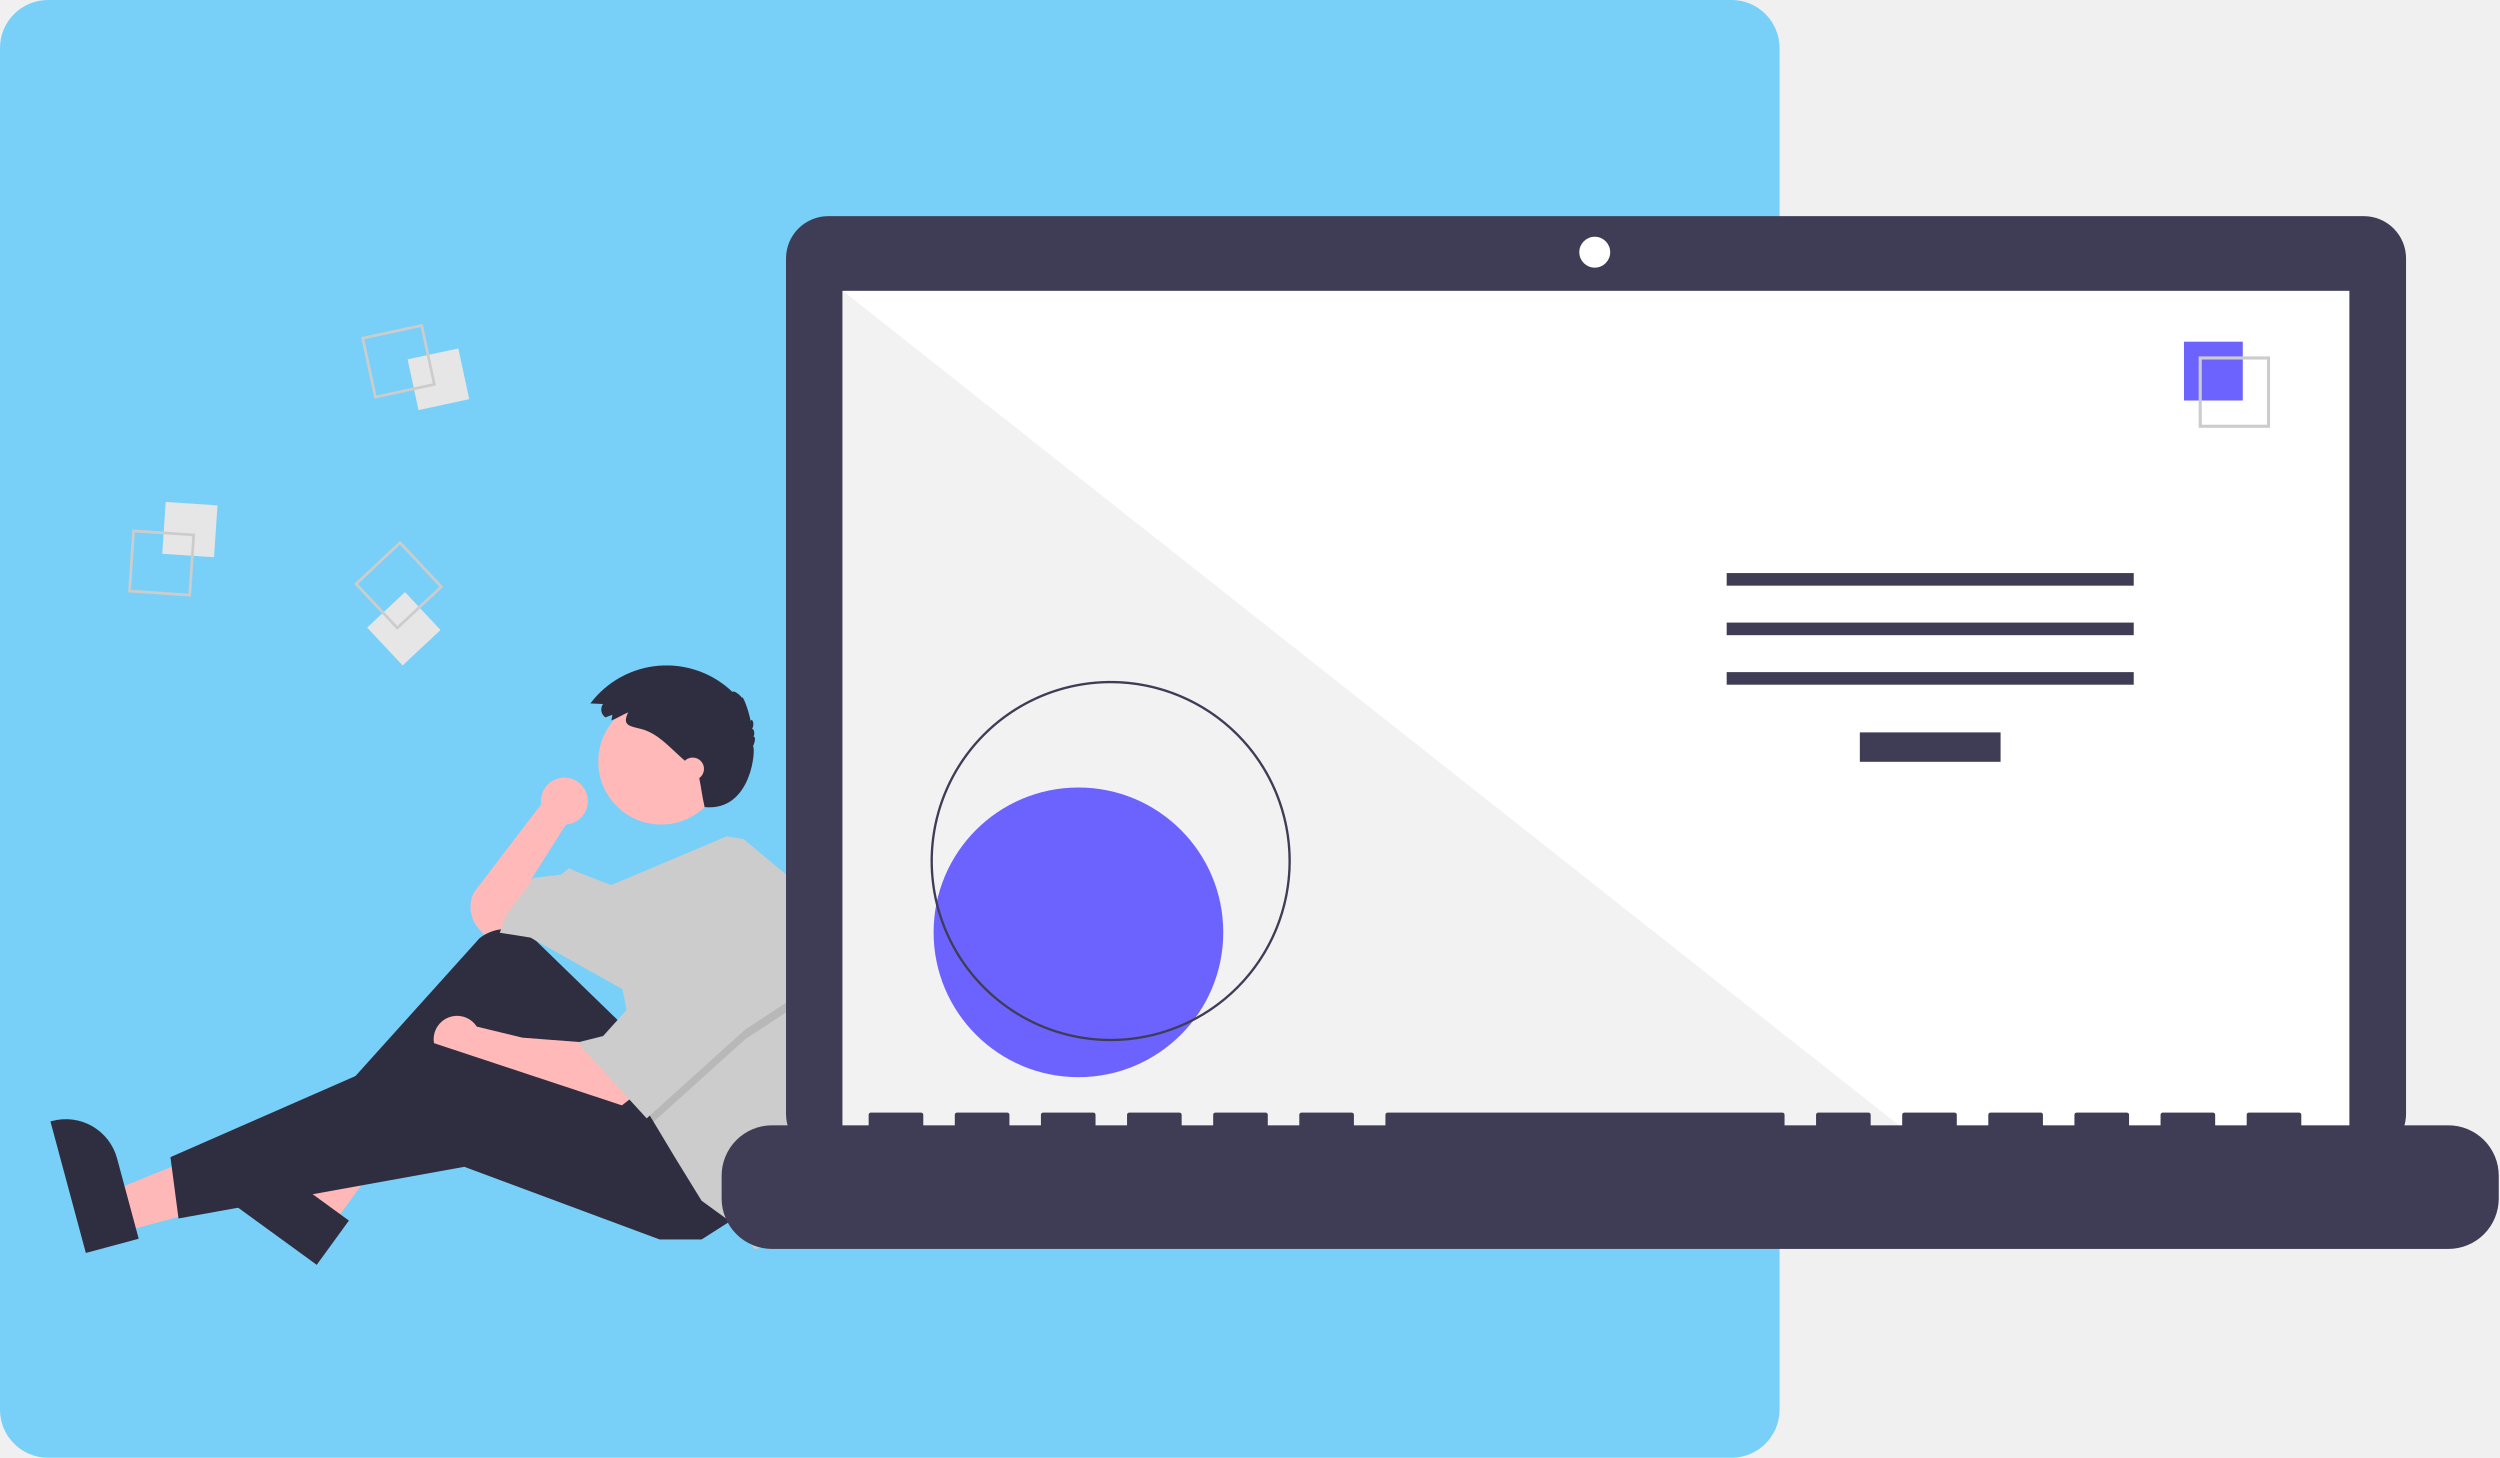
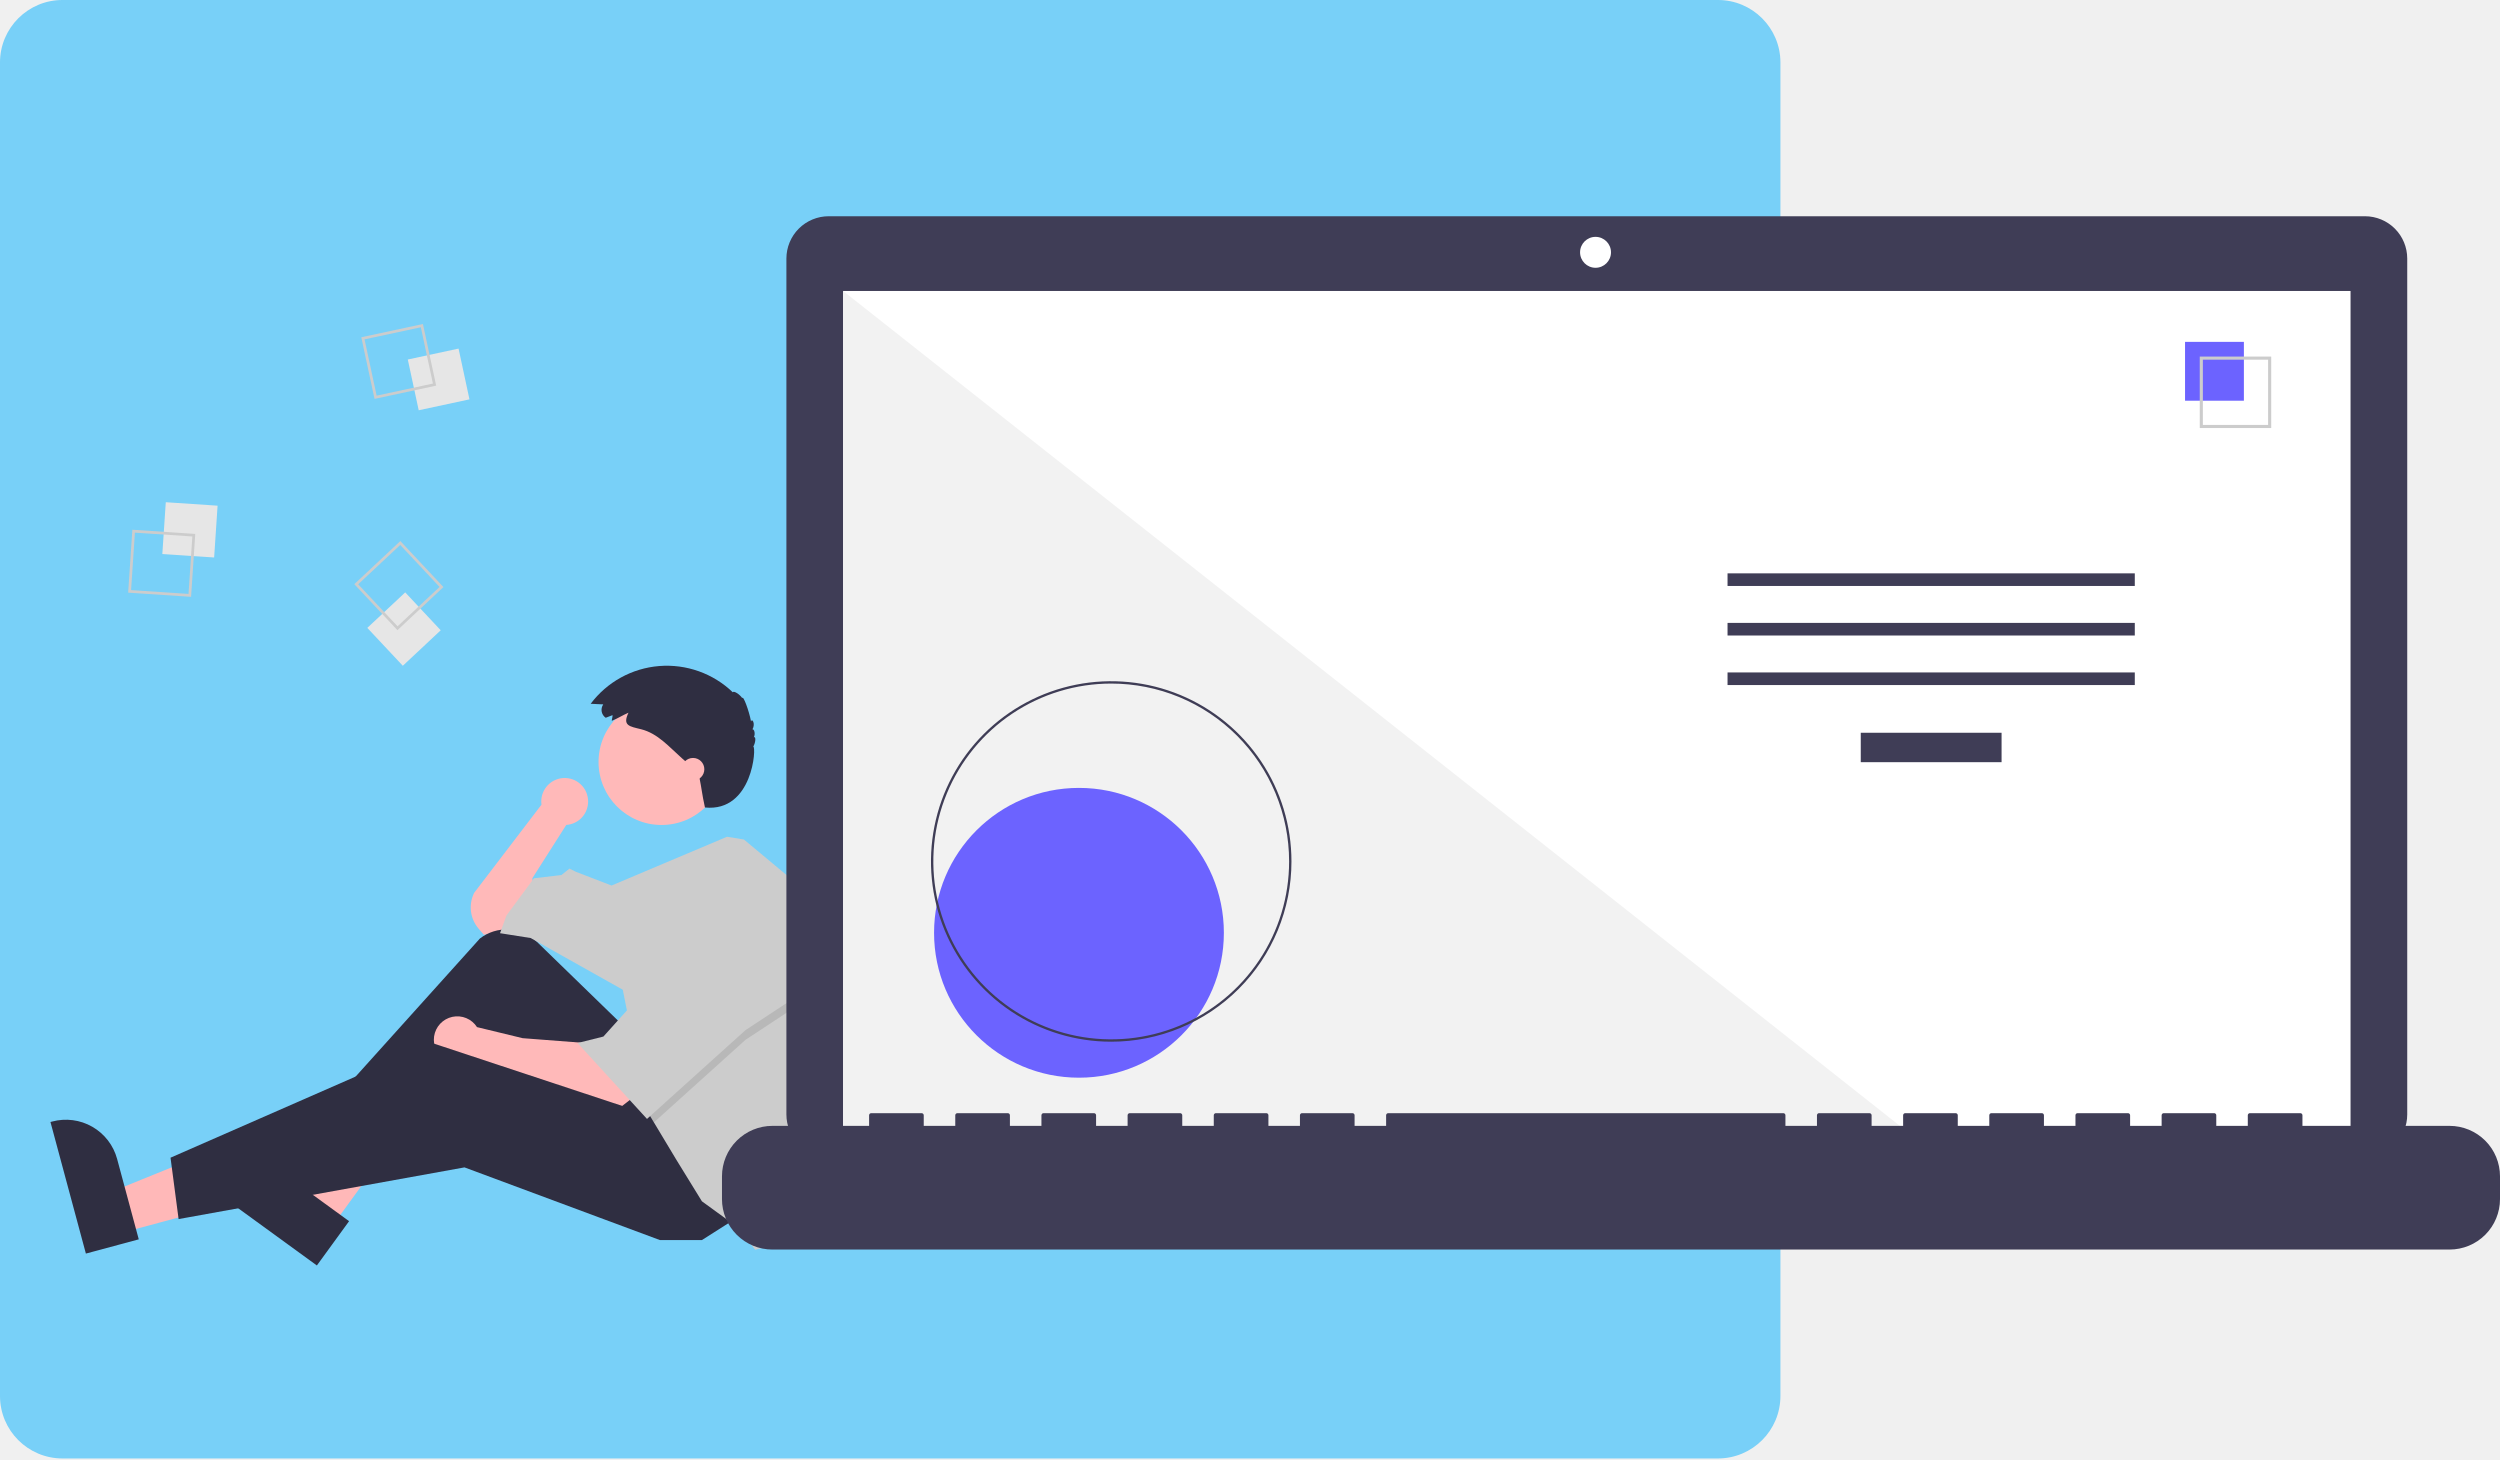
- <svg xmlns="http://www.w3.org/2000/svg" width="1041" height="607" viewBox="0 0 1041 607" fill="none">
-   <rect width="741" height="607" rx="20" fill="#00B0FF" fill-opacity="0.5" />
+ <svg xmlns="http://www.w3.org/2000/svg" width="800" height="467" viewBox="0 0 800 467" fill="none">
+   <rect width="569.735" height="466.706" rx="20" fill="#00B0FF" fill-opacity="0.5" />
  <g clip-path="url(#clip0_122_11)">
-     <path d="M244.77 333.614C244.779 332.274 244.512 330.946 243.986 329.714C243.459 328.481 242.683 327.371 241.708 326.451C240.733 325.532 239.578 324.824 238.317 324.37C237.056 323.917 235.714 323.729 234.377 323.817C233.04 323.905 231.735 324.269 230.544 324.884C229.353 325.499 228.302 326.353 227.456 327.393C226.61 328.432 225.988 329.635 225.628 330.926C225.267 332.217 225.177 333.569 225.363 334.896L197.348 371.582C196.153 373.973 195.689 376.663 196.016 379.316C196.343 381.969 197.445 384.467 199.184 386.497L201.382 389.06L211.465 387.043L222.893 376.96L221.548 365.532L235.665 343.349L235.647 343.333C238.118 343.176 240.436 342.084 242.131 340.278C243.825 338.473 244.769 336.09 244.77 333.614Z" fill="#FFB9B9" />
-     <path d="M51.041 512.968L46.468 495.984L109.8 470.265L116.549 495.331L51.041 512.968Z" fill="#FFB8B8" />
-     <path d="M35.744 521.732L21 466.97L21.693 466.783C27.346 465.261 33.372 466.047 38.445 468.968C43.519 471.889 47.224 476.706 48.747 482.358L48.747 482.36L57.752 515.807L35.744 521.732Z" fill="#2F2E41" />
-     <path d="M138.278 510.254L124.054 499.91L157.185 440.121L178.179 455.388L138.278 510.254Z" fill="#FFB8B8" />
-     <path d="M131.879 526.681L86.013 493.326L86.435 492.746C89.878 488.011 95.061 484.838 100.843 483.925C106.626 483.012 112.535 484.433 117.269 487.875L117.271 487.876L145.284 508.249L131.879 526.681Z" fill="#2F2E41" />
-     <path d="M259.192 426.704L223.397 391.932C220.273 388.897 216.159 387.092 211.81 386.849C207.462 386.606 203.172 387.942 199.729 390.61L132.143 465.693L138.193 475.104L202.726 431.41L246.42 488.548L288.098 467.71L259.192 426.704Z" fill="#2F2E41" />
-     <path d="M243.731 434.099L217.515 432.082L198.529 427.479C197.456 425.806 195.898 424.501 194.064 423.737C192.229 422.974 190.205 422.79 188.262 423.209C186.319 423.628 184.551 424.63 183.194 426.082C181.837 427.534 180.956 429.365 180.668 431.331C180.381 433.298 180.701 435.305 181.586 437.084C182.47 438.864 183.878 440.33 185.619 441.288C187.361 442.245 189.353 442.648 191.329 442.442C193.306 442.236 195.172 441.431 196.679 440.135L196.676 440.149L208.104 444.854L257.176 461.66L263.226 456.954L243.731 434.099Z" fill="#FFB9B9" />
-     <path d="M306.92 506.699L292.131 516.11H274.653L193.315 485.86L74.332 507.371L70.971 481.826L179.871 434.099L275.326 465.693L306.92 506.699Z" fill="#2F2E41" />
-     <path d="M275.326 343.349C289.805 343.349 301.542 331.611 301.542 317.132C301.542 302.653 289.805 290.916 275.326 290.916C260.847 290.916 249.109 302.653 249.109 317.132C249.109 331.611 260.847 343.349 275.326 343.349Z" fill="#FFB9B9" />
-     <path d="M343.159 421.804C343.159 437.626 340.666 453.349 335.772 468.395L333.809 474.432L324.398 517.454L314.315 520.143L306.92 510.732L292.131 499.976L281.376 482.499L272.153 467.132L269.276 462.332L259.192 411.915L220.876 390.404L208.104 388.388L210.793 380.993L222.22 365.532L233.648 364.188L237.009 361.499L239.698 362.843L254.521 368.554L302.578 348.25L309.609 349.399L333.809 369.566C339.995 386.287 343.161 403.975 343.159 421.804Z" fill="#CCCCCC" />
-     <path opacity="0.1" d="M335.825 415.949L310.281 432.754L272.153 467.131L269.276 462.332L261.209 421.999H263.226L284.065 383.683L335.825 415.949Z" fill="black" />
-     <path d="M284.065 379.649L263.226 417.965L251.126 431.41L240.371 434.099L269.276 465.693L310.281 428.721L335.825 411.915L284.065 379.649Z" fill="#CCCCCC" />
-     <path d="M254.935 297.639L252.094 298.732C251.663 298.44 251.293 298.066 251.007 297.631C250.72 297.197 250.522 296.71 250.423 296.198C250.325 295.687 250.328 295.161 250.433 294.651C250.538 294.141 250.742 293.657 251.034 293.225C251.049 293.203 251.065 293.18 251.08 293.158L245.831 292.912C249.201 288.425 253.485 284.704 258.4 281.995C263.316 279.287 268.75 277.653 274.344 277.203C279.938 276.752 285.564 277.494 290.849 279.38C296.135 281.266 300.96 284.253 305.005 288.143C305.244 287.32 307.849 288.921 308.912 290.545C309.27 289.206 311.713 295.68 312.577 300.257C312.977 298.733 314.514 301.193 313.167 303.554C314.021 303.429 314.406 305.613 313.746 306.83C314.68 306.391 314.522 308.999 313.509 310.741C314.842 310.623 313.396 338.072 293.396 336.072C292.003 329.675 292.396 330.072 290.756 321.846C289.993 321.036 289.157 320.298 288.323 319.562L283.81 315.578C278.563 310.946 273.79 305.23 266.799 303.499C261.996 302.309 258.958 302.04 261.576 296.627C259.211 297.614 257.002 299.082 254.615 299.999C254.647 299.242 254.981 298.396 254.935 297.639Z" fill="#2F2E41" />
-     <path d="M288.434 324.863C291.033 324.863 293.14 322.756 293.14 320.157C293.14 317.559 291.033 315.452 288.434 315.452C285.835 315.452 283.729 317.559 283.729 320.157C283.729 322.756 285.835 324.863 288.434 324.863Z" fill="#FFB9B9" />
-     <path d="M68.998 209.022L67.562 230.585L89.124 232.021L90.56 210.458L68.998 209.022Z" fill="#E6E6E6" />
-     <path d="M55.086 220.472L81.269 222.216L79.525 248.398L53.342 246.655L55.086 220.472ZM80.054 223.278L56.148 221.686L54.556 245.592L78.462 247.184L80.054 223.278Z" fill="#CCCCCC" />
-     <path d="M190.85 145.084L169.722 149.624L174.262 170.751L195.39 166.212L190.85 145.084Z" fill="#E6E6E6" />
-     <path d="M176.021 134.85L181.533 160.505L155.878 166.018L150.365 140.363L176.021 134.85ZM180.178 159.63L175.145 136.205L151.72 141.238L156.754 164.663L180.178 159.63Z" fill="#CCCCCC" />
-     <path d="M168.65 246.547L152.878 261.32L167.651 277.092L183.423 262.319L168.65 246.547Z" fill="#E6E6E6" />
-     <path d="M184.557 244.337L165.405 262.276L147.466 243.125L166.618 225.186L184.557 244.337ZM165.458 260.663L182.944 244.285L166.565 226.798L149.079 243.177L165.458 260.663Z" fill="#CCCCCC" />
-     <path d="M984.277 90H344.894C342.583 90 340.295 90.455 338.16 91.34C336.025 92.224 334.084 93.52 332.45 95.154C330.816 96.789 329.52 98.729 328.635 100.864C327.751 102.999 327.296 105.287 327.296 107.598V463.851C327.296 466.162 327.751 468.45 328.635 470.585C329.52 472.721 330.816 474.661 332.45 476.295C334.084 477.929 336.025 479.225 338.16 480.11C340.295 480.994 342.583 481.449 344.894 481.449H984.277C988.945 481.449 993.421 479.595 996.721 476.295C1000.02 472.994 1001.88 468.518 1001.88 463.851V107.598C1001.88 102.931 1000.02 98.455 996.721 95.154C993.421 91.854 988.945 90 984.277 90Z" fill="#3F3D56" />
-     <path d="M978.281 121.102H350.89V475.015H978.281V121.102Z" fill="white" />
-     <path d="M664.049 111.449C667.603 111.449 670.484 108.568 670.484 105.015C670.484 101.461 667.603 98.58 664.049 98.58C660.496 98.58 657.615 101.461 657.615 105.015C657.615 108.568 660.496 111.449 664.049 111.449Z" fill="white" />
-     <path d="M798.858 475.015H350.89V121.102L798.858 475.015Z" fill="#F2F2F2" />
-     <path d="M449.058 448.531C482.365 448.531 509.365 421.531 509.365 388.224C509.365 354.918 482.365 327.917 449.058 327.917C415.751 327.917 388.751 354.918 388.751 388.224C388.751 421.531 415.751 448.531 449.058 448.531Z" fill="#6C63FF" />
-     <path d="M462.483 433.551C447.646 433.551 433.143 429.151 420.806 420.908C408.47 412.665 398.855 400.949 393.177 387.242C387.5 373.535 386.014 358.452 388.909 343.9C391.803 329.348 398.948 315.982 409.439 305.491C419.93 295 433.296 287.855 447.848 284.96C462.4 282.066 477.483 283.552 491.19 289.229C504.898 294.907 516.613 304.522 524.856 316.858C533.099 329.195 537.499 343.698 537.499 358.535C537.499 368.386 535.558 378.141 531.788 387.242C528.019 396.343 522.493 404.613 515.527 411.579C508.561 418.545 500.292 424.07 491.19 427.84C482.089 431.61 472.334 433.551 462.483 433.551ZM462.483 284.5C447.84 284.5 433.526 288.842 421.351 296.977C409.176 305.112 399.687 316.675 394.083 330.203C388.48 343.731 387.014 358.617 389.87 372.978C392.727 387.34 399.778 400.532 410.132 410.886C420.486 421.24 433.678 428.291 448.039 431.147C462.401 434.004 477.287 432.538 490.815 426.934C504.343 421.331 515.906 411.842 524.041 399.667C532.176 387.492 536.518 373.178 536.518 358.535C536.518 348.812 534.603 339.185 530.883 330.203C527.162 321.22 521.709 313.059 514.834 306.184C507.959 299.309 499.797 293.856 490.815 290.135C481.833 286.415 472.205 284.5 462.483 284.5Z" fill="#3F3D56" />
-     <path d="M833.042 304.969H774.437V317.215H833.042V304.969Z" fill="#3F3D56" />
-     <path d="M888.488 238.627H718.991V243.875H888.488V238.627Z" fill="#3F3D56" />
-     <path d="M888.488 259.246H718.991V264.494H888.488V259.246Z" fill="#3F3D56" />
-     <path d="M888.488 279.865H718.991V285.114H888.488V279.865Z" fill="#3F3D56" />
-     <path d="M933.893 142.282H909.401V166.773H933.893V142.282Z" fill="#6C63FF" />
-     <path d="M945.264 178.145H915.524V148.405H945.264V178.145ZM916.818 176.852H943.971V149.698H916.817L916.818 176.852Z" fill="#CCCCCC" />
-     <path d="M1019.49 468.58H958.262V464.168C958.262 464.053 958.239 463.94 958.195 463.833C958.151 463.727 958.087 463.631 958.006 463.55C957.925 463.468 957.828 463.404 957.722 463.36C957.616 463.316 957.502 463.293 957.387 463.293H936.394C936.279 463.293 936.166 463.316 936.06 463.36C935.953 463.404 935.857 463.468 935.776 463.55C935.694 463.631 935.63 463.727 935.586 463.833C935.542 463.939 935.52 464.053 935.52 464.168V468.58H922.399V464.168C922.399 464.053 922.376 463.94 922.332 463.833C922.289 463.727 922.224 463.631 922.143 463.55C922.062 463.468 921.965 463.404 921.859 463.36C921.753 463.316 921.639 463.293 921.524 463.293H900.532C900.417 463.293 900.303 463.316 900.197 463.36C900.091 463.404 899.994 463.468 899.913 463.55C899.832 463.631 899.767 463.727 899.723 463.833C899.679 463.94 899.657 464.053 899.657 464.168V468.58H886.536V464.168C886.536 464.053 886.514 463.94 886.47 463.833C886.426 463.727 886.361 463.631 886.28 463.55C886.199 463.468 886.102 463.404 885.996 463.36C885.89 463.316 885.776 463.293 885.662 463.293H864.669C864.554 463.293 864.44 463.316 864.334 463.36C864.228 463.404 864.131 463.468 864.05 463.55C863.969 463.631 863.904 463.727 863.86 463.833C863.816 463.94 863.794 464.053 863.794 464.168V468.58H850.673V464.168C850.673 464.053 850.651 463.94 850.607 463.833C850.563 463.727 850.498 463.631 850.417 463.55C850.336 463.468 850.24 463.404 850.133 463.36C850.027 463.316 849.914 463.293 849.799 463.293H828.806C828.691 463.293 828.577 463.316 828.471 463.36C828.365 463.404 828.268 463.468 828.187 463.55C828.106 463.631 828.042 463.727 827.998 463.833C827.954 463.939 827.931 464.053 827.931 464.168V468.58H814.811V464.168C814.811 464.053 814.788 463.94 814.744 463.833C814.7 463.727 814.636 463.631 814.554 463.55C814.473 463.468 814.377 463.404 814.271 463.36C814.164 463.316 814.051 463.293 813.936 463.293H792.943C792.828 463.293 792.714 463.316 792.608 463.36C792.502 463.404 792.406 463.468 792.324 463.55C792.243 463.631 792.179 463.727 792.135 463.833C792.091 463.94 792.068 464.053 792.068 464.168V468.58H778.948V464.168C778.948 464.053 778.925 463.94 778.881 463.833C778.837 463.727 778.773 463.631 778.691 463.55C778.61 463.468 778.514 463.404 778.408 463.36C778.301 463.316 778.188 463.293 778.073 463.293H757.08C756.965 463.293 756.851 463.316 756.745 463.36C756.639 463.404 756.543 463.468 756.461 463.55C756.38 463.631 756.316 463.727 756.272 463.833C756.228 463.94 756.205 464.053 756.205 464.168V468.58H743.085V464.168C743.085 464.053 743.062 463.94 743.018 463.833C742.974 463.727 742.91 463.631 742.829 463.55C742.747 463.468 742.651 463.404 742.545 463.36C742.439 463.316 742.325 463.293 742.21 463.293H577.766C577.651 463.293 577.537 463.316 577.431 463.36C577.325 463.404 577.228 463.468 577.147 463.55C577.066 463.631 577.001 463.727 576.957 463.833C576.913 463.94 576.891 464.053 576.891 464.168V468.58H563.77V464.168C563.77 464.053 563.748 463.94 563.704 463.833C563.66 463.727 563.595 463.631 563.514 463.55C563.433 463.468 563.336 463.404 563.23 463.36C563.124 463.316 563.01 463.293 562.896 463.293H541.903C541.788 463.293 541.674 463.316 541.568 463.36C541.462 463.404 541.365 463.468 541.284 463.55C541.203 463.631 541.139 463.727 541.095 463.833C541.051 463.94 541.028 464.053 541.028 464.168V468.58H527.907V464.168C527.907 464.053 527.885 463.94 527.841 463.833C527.797 463.727 527.732 463.631 527.651 463.55C527.57 463.468 527.474 463.404 527.368 463.36C527.261 463.316 527.148 463.293 527.033 463.293H506.04C505.925 463.293 505.811 463.316 505.705 463.36C505.599 463.404 505.503 463.468 505.421 463.55C505.34 463.631 505.276 463.727 505.232 463.833C505.188 463.94 505.165 464.053 505.165 464.168V468.58H492.045V464.168C492.045 464.053 492.022 463.94 491.978 463.833C491.934 463.727 491.87 463.631 491.788 463.55C491.707 463.468 491.611 463.404 491.505 463.36C491.398 463.316 491.285 463.293 491.17 463.293H470.177C470.062 463.293 469.948 463.316 469.842 463.36C469.736 463.404 469.64 463.468 469.558 463.55C469.477 463.631 469.413 463.727 469.369 463.833C469.325 463.94 469.302 464.053 469.302 464.168V468.58H456.182V464.168C456.182 464.053 456.159 463.94 456.115 463.833C456.071 463.727 456.007 463.631 455.925 463.55C455.844 463.468 455.748 463.404 455.642 463.36C455.536 463.316 455.422 463.293 455.307 463.293H434.314C434.199 463.293 434.085 463.316 433.979 463.36C433.873 463.404 433.777 463.468 433.696 463.55C433.614 463.631 433.55 463.727 433.506 463.833C433.462 463.94 433.439 464.053 433.439 464.168V468.58H420.319V464.168C420.319 464.053 420.296 463.94 420.252 463.833C420.208 463.727 420.144 463.631 420.063 463.55C419.981 463.468 419.885 463.404 419.779 463.36C419.673 463.316 419.559 463.293 419.444 463.293H398.451C398.219 463.293 397.997 463.386 397.833 463.55C397.669 463.714 397.576 463.936 397.576 464.168V468.58H384.456V464.168C384.456 464.053 384.433 463.94 384.389 463.833C384.345 463.727 384.281 463.631 384.2 463.55C384.118 463.468 384.022 463.404 383.916 463.36C383.81 463.316 383.696 463.293 383.581 463.293H362.588C362.356 463.293 362.134 463.386 361.97 463.55C361.806 463.714 361.714 463.936 361.714 464.168V468.58H321.477C315.909 468.58 310.57 470.791 306.633 474.728C302.696 478.665 300.484 484.005 300.484 489.573V499.065C300.484 504.633 302.696 509.972 306.633 513.909C310.57 517.846 315.909 520.058 321.477 520.058H1019.49C1025.06 520.058 1030.4 517.846 1034.34 513.909C1038.27 509.972 1040.48 504.633 1040.48 499.065V489.573C1040.48 486.816 1039.94 484.086 1038.89 481.539C1037.83 478.992 1036.28 476.678 1034.34 474.728C1032.39 472.779 1030.07 471.233 1027.52 470.178C1024.98 469.123 1022.25 468.58 1019.49 468.58Z" fill="#3F3D56" />
+     <path d="M188.197 256.507C188.204 255.476 187.999 254.455 187.594 253.508C187.189 252.56 186.593 251.706 185.843 251C185.093 250.293 184.205 249.748 183.235 249.399C182.266 249.051 181.234 248.906 180.206 248.974C179.178 249.042 178.175 249.321 177.259 249.794C176.343 250.267 175.535 250.924 174.885 251.723C174.234 252.523 173.756 253.448 173.479 254.44C173.202 255.433 173.133 256.472 173.275 257.493L151.736 285.699C150.817 287.538 150.46 289.606 150.711 291.646C150.962 293.686 151.81 295.606 153.147 297.167L154.837 299.138L162.589 297.587L171.376 289.834L170.342 281.048L181.196 263.992L181.182 263.979C183.082 263.858 184.865 263.019 186.168 261.631C187.471 260.243 188.196 258.411 188.197 256.507Z" fill="#FFB9B9" />
+     <path d="M39.244 394.407L35.728 381.349L84.422 361.574L89.611 380.847L39.244 394.407Z" fill="#FFB8B8" />
+     <path d="M27.483 401.145L16.146 359.04L16.679 358.897C21.025 357.727 25.659 358.331 29.559 360.577C33.46 362.823 36.309 366.526 37.48 370.872L37.48 370.873L44.404 396.59L27.483 401.145Z" fill="#2F2E41" />
+     <path d="M106.318 392.32L95.382 384.367L120.855 338.397L136.997 350.135L106.318 392.32Z" fill="#FFB8B8" />
+     <path d="M101.398 404.951L66.133 379.305L66.457 378.859C69.105 375.219 73.09 372.779 77.536 372.077C81.982 371.375 86.525 372.467 90.165 375.114L90.166 375.115L111.705 390.779L101.398 404.951Z" fill="#2F2E41" />
+     <path d="M199.286 328.081L171.764 301.345C169.362 299.012 166.199 297.624 162.855 297.438C159.512 297.251 156.213 298.278 153.566 300.329L101.601 358.059L106.253 365.294L155.87 331.699L189.466 375.631L221.51 359.609L199.286 328.081Z" fill="#2F2E41" />
+     <path d="M187.398 333.767L167.241 332.216L152.643 328.677C151.819 327.391 150.621 326.387 149.21 325.8C147.799 325.213 146.243 325.072 144.749 325.394C143.256 325.716 141.896 326.487 140.853 327.603C139.809 328.719 139.132 330.127 138.911 331.639C138.69 333.151 138.936 334.694 139.616 336.062C140.297 337.43 141.379 338.558 142.717 339.294C144.056 340.03 145.588 340.34 147.108 340.182C148.628 340.023 150.063 339.404 151.221 338.408L151.219 338.418L160.005 342.036L197.735 354.958L202.387 351.34L187.398 333.767Z" fill="#FFB9B9" />
+     <path d="M235.982 389.587L224.612 396.823H211.173L148.635 373.564L57.152 390.104L54.568 370.463L138.298 333.767L211.691 358.059L235.982 389.587Z" fill="#2F2E41" />
+     <path d="M211.69 263.992C222.823 263.992 231.848 254.967 231.848 243.834C231.848 232.702 222.823 223.677 211.69 223.677C200.558 223.677 191.533 232.702 191.533 243.834C191.533 254.967 200.558 263.992 211.69 263.992Z" fill="#FFB9B9" />
+     <path d="M263.846 324.313C263.846 336.479 261.929 348.568 258.166 360.136L256.657 364.778L249.421 397.856L241.668 399.924L235.982 392.688L224.612 384.418L216.342 370.98L209.251 359.165L207.039 355.474L199.286 316.711L169.825 300.171L160.005 298.621L162.073 292.935L170.859 281.048L179.646 280.014L182.23 277.947L184.297 278.98L195.694 283.371L232.644 267.76L238.05 268.643L256.657 284.149C261.413 297.006 263.847 310.605 263.846 324.313Z" fill="#CCCCCC" />
+     <path opacity="0.1" d="M258.207 319.812L238.567 332.733L209.251 359.164L207.039 355.474L200.836 324.464H202.387L218.41 295.003L258.207 319.812Z" fill="black" />
+     <path d="M218.41 291.902L202.387 321.362L193.084 331.699L184.815 333.767L207.039 358.059L238.567 329.632L258.207 316.71L218.41 291.902Z" fill="#CCCCCC" />
+     <path d="M196.012 228.847L193.828 229.687C193.497 229.462 193.213 229.175 192.992 228.841C192.772 228.506 192.62 228.132 192.544 227.739C192.468 227.346 192.471 226.941 192.551 226.549C192.632 226.157 192.789 225.785 193.013 225.453C193.025 225.436 193.037 225.418 193.049 225.401L189.013 225.212C191.604 221.762 194.898 218.901 198.677 216.818C202.456 214.736 206.635 213.48 210.936 213.133C215.237 212.787 219.562 213.357 223.626 214.807C227.69 216.258 231.4 218.554 234.51 221.545C234.694 220.912 236.697 222.144 237.514 223.392C237.789 222.362 239.667 227.34 240.332 230.859C240.639 229.688 241.822 231.579 240.786 233.394C241.442 233.298 241.739 234.977 241.23 235.913C241.949 235.576 241.827 237.58 241.049 238.92C242.074 238.829 240.961 259.934 225.584 258.397C224.513 253.478 224.815 253.783 223.554 247.458C222.968 246.836 222.325 246.268 221.684 245.702L218.214 242.639C214.18 239.078 210.51 234.683 205.135 233.352C201.441 232.437 199.106 232.231 201.119 228.068C199.3 228.827 197.602 229.956 195.767 230.661C195.792 230.079 196.048 229.428 196.012 228.847Z" fill="#2F2E41" />
+     <path d="M221.769 249.778C223.767 249.778 225.387 248.158 225.387 246.16C225.387 244.162 223.767 242.542 221.769 242.542C219.771 242.542 218.151 244.162 218.151 246.16C218.151 248.158 219.771 249.778 221.769 249.778Z" fill="#FFB9B9" />
+     <path d="M53.05 160.712L51.946 177.29L68.525 178.394L69.629 161.816L53.05 160.712Z" fill="#E6E6E6" />
+     <path d="M42.354 169.515L62.485 170.856L61.144 190.987L41.013 189.646L42.354 169.515ZM61.551 171.673L43.171 170.448L41.947 188.829L60.327 190.053L61.551 171.673Z" fill="#CCCCCC" />
+     <path d="M146.739 111.551L130.495 115.041L133.985 131.286L150.23 127.795L146.739 111.551Z" fill="#E6E6E6" />
+     <path d="M135.337 103.683L139.576 123.408L119.85 127.647L115.612 107.921L135.337 103.683ZM138.534 122.735L134.664 104.725L116.654 108.594L120.524 126.605L138.534 122.735Z" fill="#CCCCCC" />
+     <path d="M129.67 189.564L117.543 200.922L128.902 213.049L141.029 201.69L129.67 189.564Z" fill="#E6E6E6" />
+     <path d="M141.901 187.864L127.175 201.657L113.383 186.932L128.108 173.139L141.901 187.864ZM127.216 200.417L140.661 187.824L128.067 174.379L114.623 186.972L127.216 200.417Z" fill="#CCCCCC" />
+     <path d="M756.784 69.198H265.18C263.403 69.198 261.643 69.549 260.002 70.228C258.36 70.909 256.868 71.905 255.612 73.162C254.355 74.418 253.359 75.91 252.679 77.551C251.999 79.193 251.649 80.953 251.649 82.73V356.642C251.649 358.419 251.999 360.179 252.679 361.82C253.359 363.462 254.355 364.954 255.612 366.21C256.868 367.467 258.36 368.463 260.002 369.143C261.643 369.823 263.403 370.173 265.18 370.173H756.784C760.373 370.173 763.814 368.748 766.352 366.21C768.889 363.672 770.315 360.231 770.315 356.642V82.73C770.315 79.141 768.889 75.699 766.352 73.162C763.814 70.624 760.373 69.198 756.784 69.198Z" fill="#3F3D56" />
+     <path d="M752.174 93.112H269.79V365.226H752.174V93.112Z" fill="white" />
+     <path d="M510.57 85.69C513.302 85.69 515.517 83.475 515.517 80.743C515.517 78.01 513.302 75.795 510.57 75.795C507.837 75.795 505.622 78.01 505.622 80.743C505.622 83.475 507.837 85.69 510.57 85.69Z" fill="white" />
+     <path d="M614.22 365.226H269.79V93.112L614.22 365.226Z" fill="#F2F2F2" />
+     <path d="M345.268 344.863C370.877 344.863 391.637 324.103 391.637 298.495C391.637 272.886 370.877 252.127 345.268 252.127C319.66 252.127 298.9 272.886 298.9 298.495C298.9 324.103 319.66 344.863 345.268 344.863Z" fill="#6C63FF" />
+     <path d="M355.591 333.345C344.183 333.345 333.032 329.962 323.547 323.625C314.062 317.287 306.669 308.279 302.303 297.74C297.938 287.201 296.796 275.604 299.021 264.415C301.247 253.227 306.74 242.95 314.806 234.883C322.873 226.817 333.15 221.324 344.338 219.098C355.527 216.873 367.124 218.015 377.663 222.38C388.202 226.746 397.21 234.139 403.548 243.624C409.885 253.109 413.268 264.26 413.268 275.668C413.268 283.242 411.776 290.742 408.878 297.74C405.979 304.738 401.731 311.096 396.375 316.452C391.019 321.808 384.661 326.056 377.663 328.955C370.665 331.853 363.165 333.345 355.591 333.345ZM355.591 218.744C344.332 218.744 333.326 222.082 323.965 228.337C314.604 234.592 307.308 243.482 303 253.884C298.692 264.285 297.564 275.731 299.761 286.773C301.957 297.815 307.378 307.958 315.339 315.919C323.3 323.88 333.443 329.301 344.485 331.497C355.527 333.694 366.973 332.567 377.374 328.258C387.776 323.95 396.666 316.654 402.921 307.293C409.176 297.932 412.514 286.926 412.514 275.668C412.514 268.192 411.042 260.79 408.181 253.884C405.32 246.978 401.127 240.702 395.842 235.417C390.556 230.131 384.281 225.938 377.374 223.077C370.468 220.216 363.066 218.744 355.591 218.744Z" fill="#3F3D56" />
+     <path d="M640.503 234.483H595.443V243.898H640.503V234.483Z" fill="#3F3D56" />
+     <path d="M683.134 183.474H552.812V187.509H683.134V183.474Z" fill="#3F3D56" />
+     <path d="M683.134 199.327H552.812V203.362H683.134V199.327Z" fill="#3F3D56" />
+     <path d="M683.134 215.181H552.812V219.216H683.134V215.181Z" fill="#3F3D56" />
+     <path d="M718.045 109.396H699.214V128.228H718.045V109.396Z" fill="#6C63FF" />
+     <path d="M726.788 136.971H703.922V114.104H726.788V136.971ZM704.916 135.976H725.794V115.098H704.916L704.916 135.976Z" fill="#CCCCCC" />
+     <path d="M783.859 360.278H736.781V356.886C736.781 356.798 736.764 356.71 736.73 356.629C736.697 356.547 736.647 356.473 736.585 356.411C736.522 356.348 736.448 356.299 736.366 356.265C736.285 356.231 736.197 356.214 736.109 356.214H719.968C719.88 356.214 719.792 356.231 719.711 356.265C719.629 356.299 719.555 356.348 719.492 356.411C719.43 356.473 719.38 356.547 719.347 356.629C719.313 356.71 719.295 356.798 719.295 356.886V360.278H709.208V356.886C709.208 356.798 709.19 356.71 709.156 356.629C709.123 356.547 709.073 356.473 709.011 356.411C708.948 356.348 708.874 356.299 708.792 356.265C708.711 356.231 708.623 356.214 708.535 356.214H692.394C692.306 356.214 692.218 356.231 692.137 356.265C692.055 356.299 691.981 356.348 691.919 356.411C691.856 356.473 691.807 356.547 691.773 356.629C691.739 356.71 691.722 356.798 691.722 356.886V360.278H681.634V356.886C681.634 356.798 681.616 356.71 681.582 356.629C681.549 356.547 681.499 356.473 681.437 356.411C681.374 356.348 681.3 356.299 681.218 356.265C681.137 356.231 681.049 356.214 680.961 356.214H664.82C664.732 356.214 664.644 356.231 664.563 356.265C664.481 356.299 664.407 356.348 664.345 356.411C664.282 356.473 664.233 356.547 664.199 356.629C664.165 356.71 664.148 356.798 664.148 356.886V360.278H654.06V356.886C654.06 356.798 654.042 356.71 654.008 356.629C653.975 356.547 653.925 356.473 653.863 356.411C653.8 356.348 653.726 356.299 653.644 356.265C653.563 356.231 653.475 356.214 653.387 356.214H637.246C637.158 356.214 637.07 356.231 636.989 356.265C636.907 356.299 636.833 356.348 636.771 356.411C636.708 356.473 636.659 356.547 636.625 356.629C636.591 356.71 636.574 356.798 636.574 356.886V360.278H626.486V356.886C626.486 356.798 626.468 356.71 626.434 356.629C626.401 356.547 626.351 356.473 626.289 356.411C626.226 356.348 626.152 356.299 626.07 356.265C625.989 356.231 625.901 356.214 625.813 356.214H609.672C609.584 356.214 609.496 356.231 609.415 356.265C609.333 356.299 609.259 356.348 609.197 356.411C609.134 356.473 609.085 356.547 609.051 356.629C609.017 356.71 609 356.798 609 356.886V360.278H598.912V356.886C598.912 356.798 598.894 356.71 598.86 356.629C598.827 356.547 598.777 356.473 598.715 356.411C598.652 356.348 598.578 356.299 598.496 356.265C598.415 356.231 598.327 356.214 598.239 356.214H582.098C582.01 356.214 581.922 356.231 581.841 356.265C581.759 356.299 581.685 356.348 581.623 356.411C581.56 356.473 581.511 356.547 581.477 356.629C581.443 356.71 581.426 356.798 581.426 356.886V360.278H571.338V356.886C571.338 356.798 571.32 356.71 571.286 356.629C571.253 356.547 571.203 356.473 571.141 356.411C571.078 356.348 571.004 356.299 570.922 356.265C570.841 356.231 570.753 356.214 570.665 356.214H444.228C444.14 356.214 444.052 356.231 443.971 356.265C443.889 356.299 443.815 356.348 443.753 356.411C443.69 356.473 443.641 356.547 443.607 356.629C443.573 356.71 443.556 356.798 443.556 356.886V360.278H433.468V356.886C433.468 356.798 433.45 356.71 433.416 356.629C433.383 356.547 433.333 356.473 433.271 356.411C433.208 356.348 433.134 356.299 433.052 356.265C432.971 356.231 432.883 356.214 432.795 356.214H416.654C416.566 356.214 416.478 356.231 416.397 356.265C416.315 356.299 416.241 356.348 416.179 356.411C416.116 356.473 416.067 356.547 416.033 356.629C415.999 356.71 415.982 356.798 415.982 356.886V360.278H405.894V356.886C405.894 356.798 405.876 356.71 405.842 356.629C405.809 356.547 405.759 356.473 405.697 356.411C405.634 356.348 405.56 356.299 405.479 356.265C405.397 356.231 405.309 356.214 405.221 356.214H389.08C388.992 356.214 388.904 356.231 388.823 356.265C388.741 356.299 388.667 356.348 388.605 356.411C388.542 356.473 388.493 356.547 388.459 356.629C388.425 356.71 388.408 356.798 388.408 356.886V360.278H378.32V356.886C378.32 356.798 378.302 356.71 378.268 356.629C378.235 356.547 378.185 356.473 378.123 356.411C378.06 356.348 377.986 356.299 377.904 356.265C377.823 356.231 377.735 356.214 377.647 356.214H361.506C361.418 356.214 361.33 356.231 361.249 356.265C361.167 356.299 361.093 356.348 361.031 356.411C360.968 356.473 360.919 356.547 360.885 356.629C360.851 356.71 360.834 356.798 360.834 356.886V360.278H350.746V356.886C350.746 356.798 350.728 356.71 350.694 356.629C350.661 356.547 350.611 356.473 350.549 356.411C350.486 356.348 350.412 356.299 350.33 356.265C350.249 356.231 350.161 356.214 350.073 356.214H333.932C333.844 356.214 333.756 356.231 333.675 356.265C333.593 356.299 333.519 356.348 333.457 356.411C333.394 356.473 333.345 356.547 333.311 356.629C333.277 356.71 333.26 356.798 333.26 356.886V360.278H323.172V356.886C323.172 356.798 323.154 356.71 323.12 356.629C323.087 356.547 323.037 356.473 322.975 356.411C322.912 356.348 322.838 356.299 322.756 356.265C322.675 356.231 322.587 356.214 322.499 356.214H306.358C306.18 356.214 306.009 356.284 305.883 356.411C305.757 356.537 305.686 356.708 305.686 356.886V360.278H295.598V356.886C295.598 356.798 295.58 356.71 295.546 356.629C295.513 356.547 295.463 356.473 295.401 356.411C295.338 356.348 295.264 356.299 295.182 356.265C295.101 356.231 295.013 356.214 294.925 356.214H278.784C278.606 356.214 278.435 356.285 278.309 356.411C278.183 356.537 278.112 356.708 278.112 356.886V360.278H247.175C242.894 360.278 238.789 361.979 235.762 365.006C232.735 368.033 231.034 372.138 231.034 376.419V383.717C231.034 387.998 232.735 392.104 235.762 395.131C238.789 398.158 242.894 399.858 247.175 399.858H783.859C788.14 399.858 792.245 398.158 795.272 395.131C798.299 392.104 800 387.998 800 383.717V376.419C800 374.299 799.582 372.2 798.771 370.242C797.96 368.284 796.771 366.504 795.272 365.006C793.774 363.507 791.994 362.318 790.036 361.507C788.078 360.696 785.979 360.278 783.859 360.278Z" fill="#3F3D56" />
  </g>
  <defs>
    <clipPath id="clip0_122_11">
-       <rect width="1019.48" height="436.681" fill="white" transform="translate(21 90)" />
+       <rect width="783.854" height="335.752" fill="white" transform="translate(16.1463 69.1985)" />
    </clipPath>
  </defs>
</svg>
